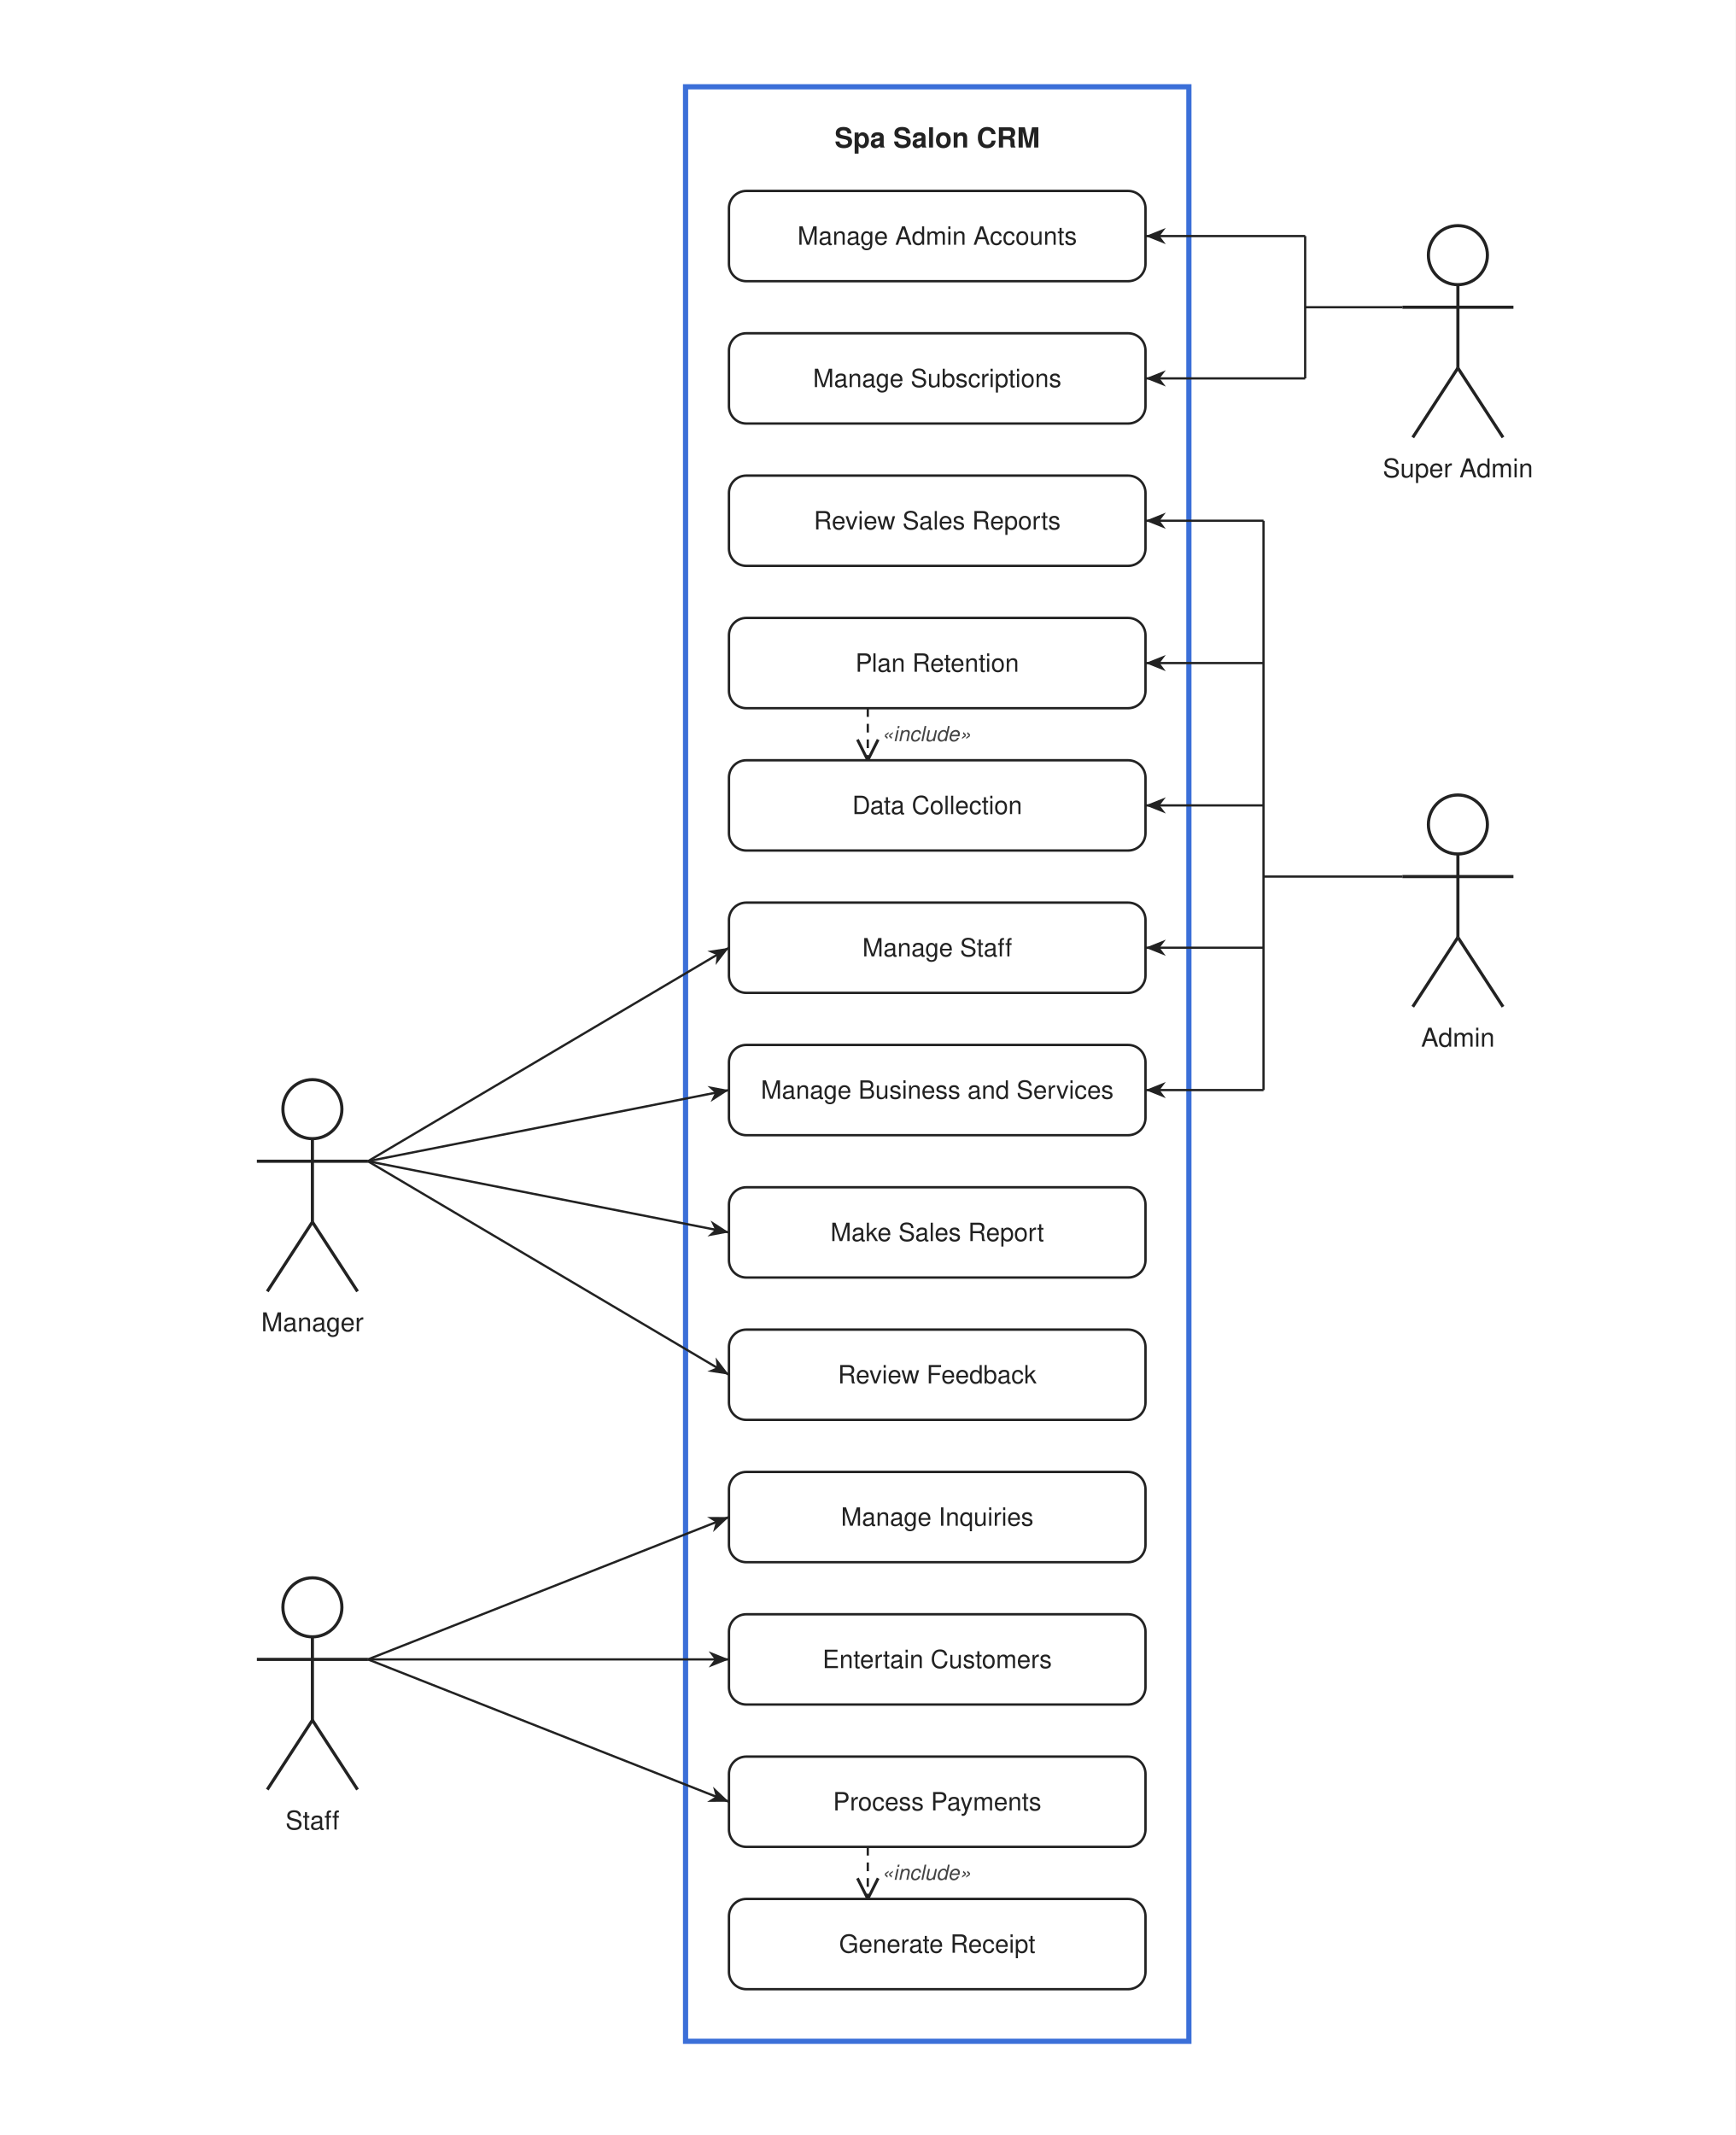
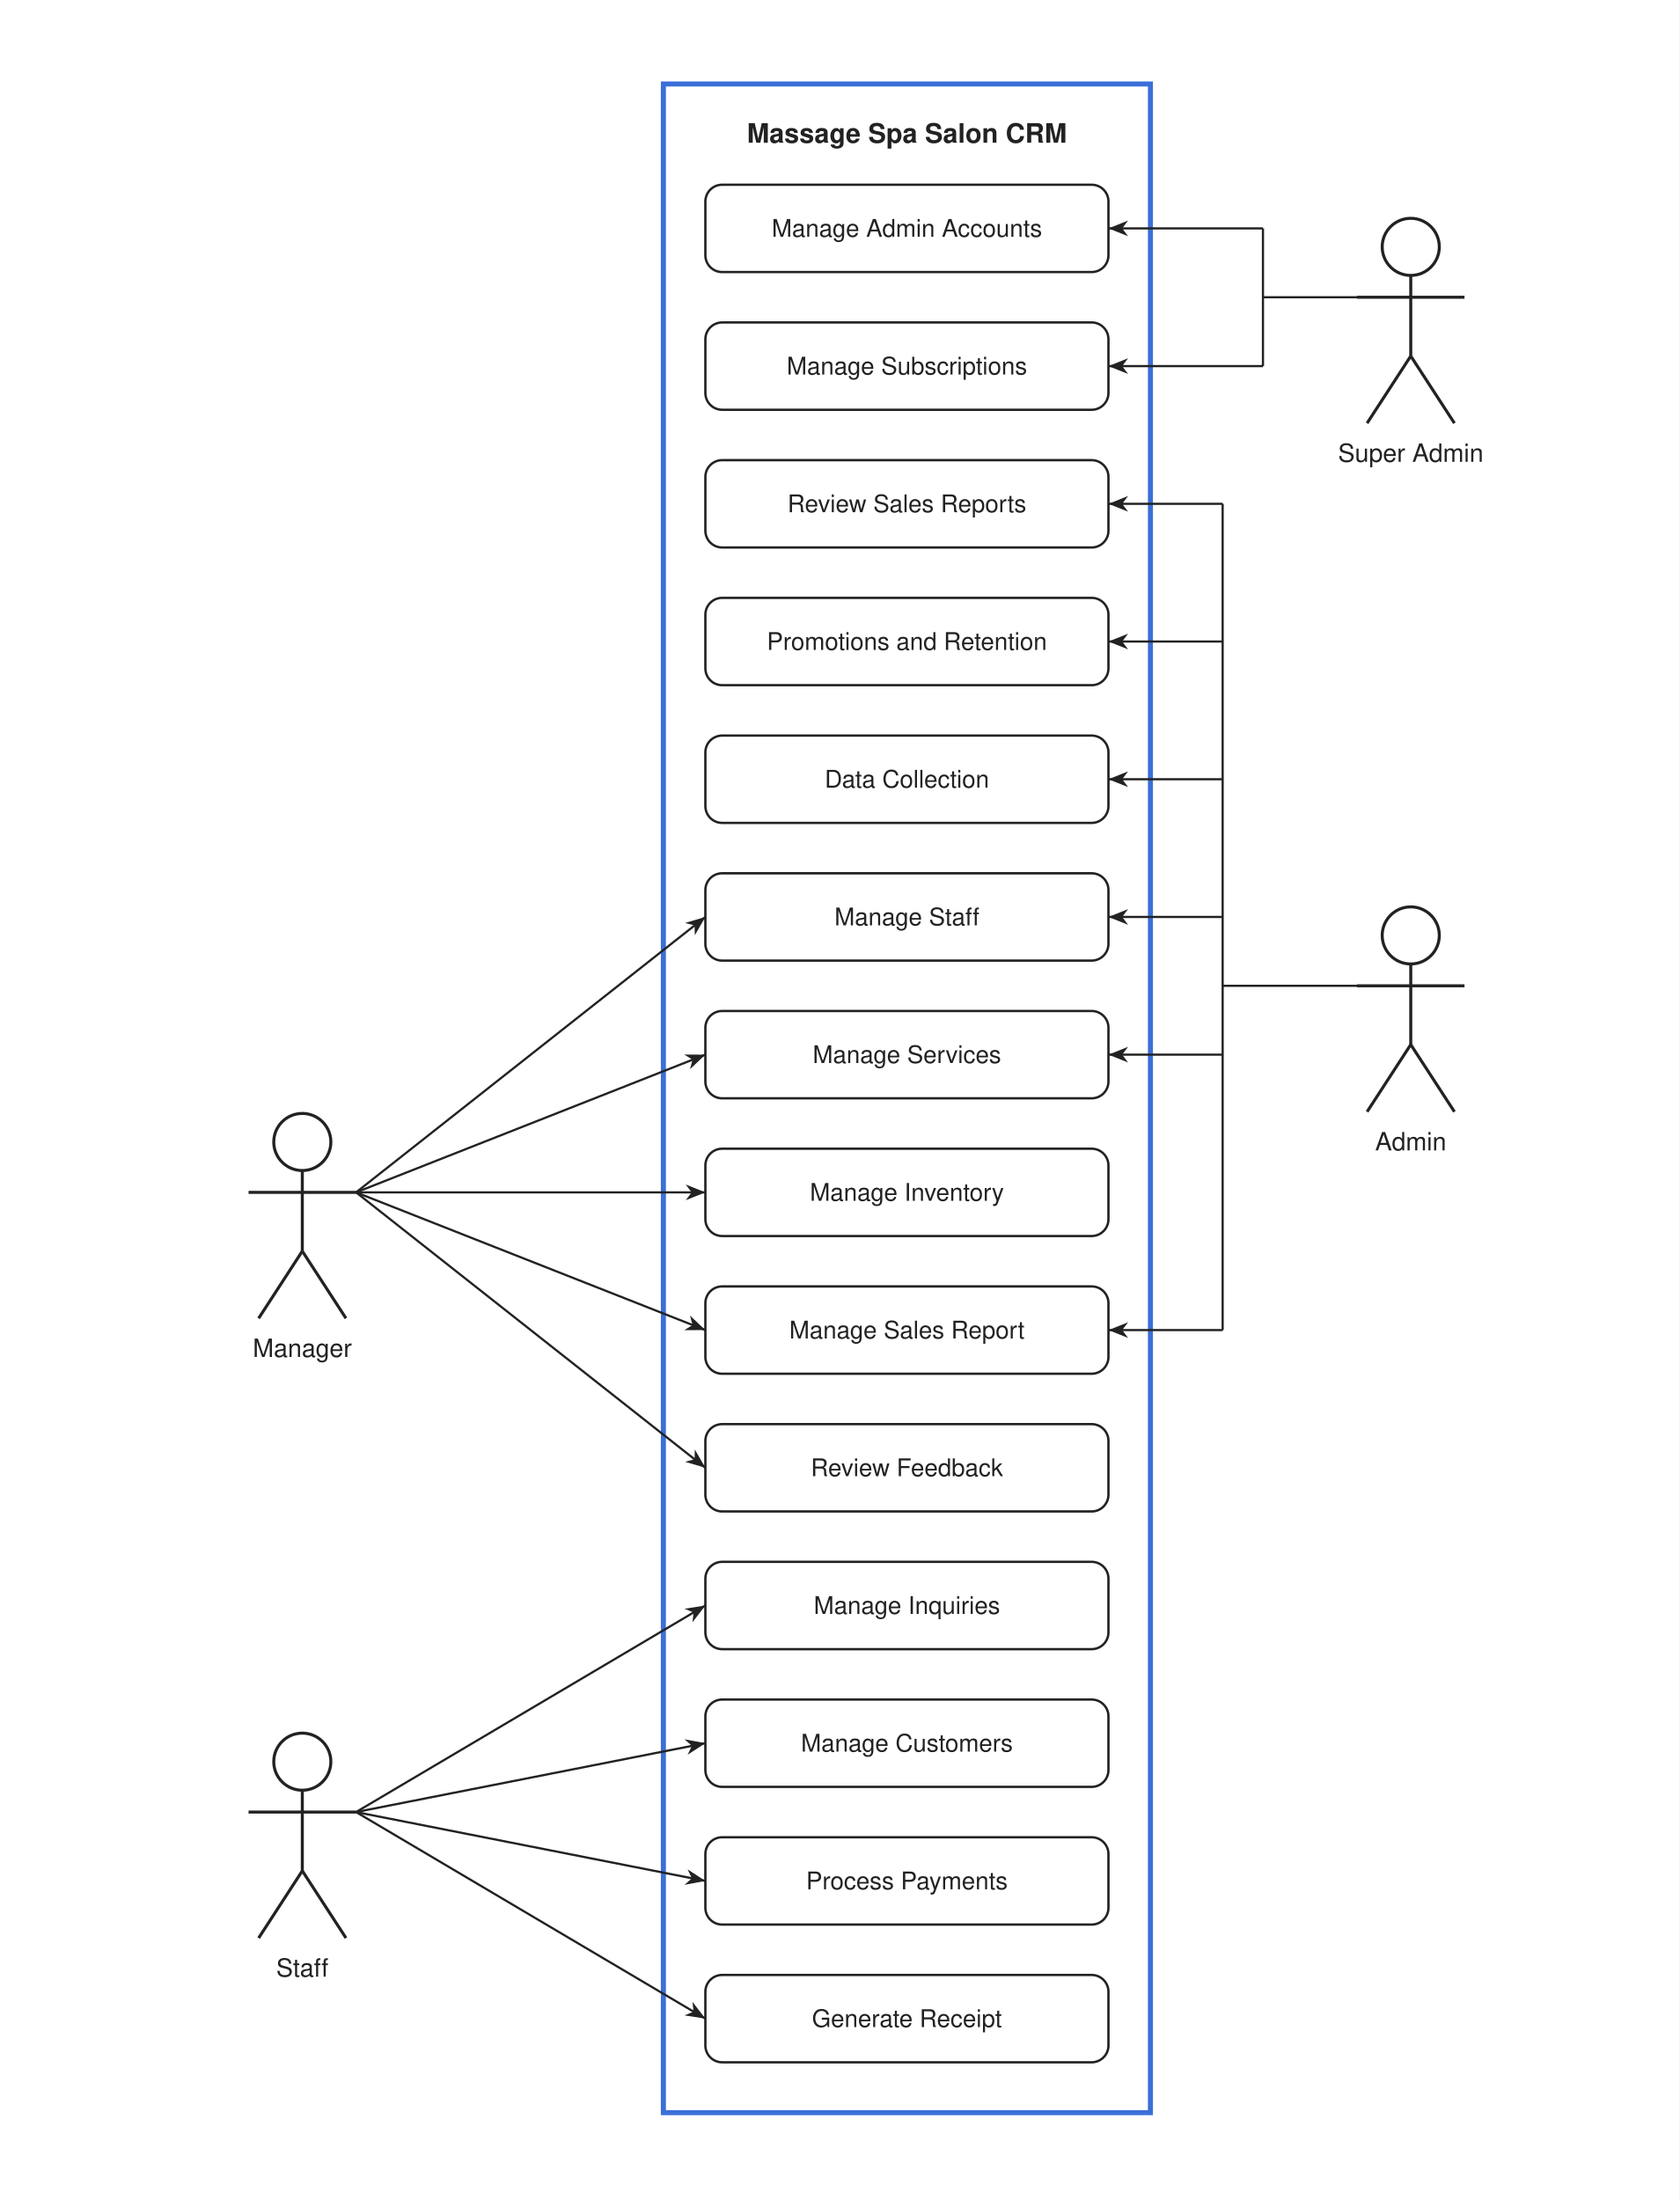
- <svg xmlns="http://www.w3.org/2000/svg" viewBox="0 0 1000 1230" width="1000" height="1230" font-family="Helvetica, Arial, sans-serif">
+ <svg xmlns="http://www.w3.org/2000/svg" viewBox="0 0 1000 1310" width="1000" height="1310" font-family="Helvetica, Arial, sans-serif">
  <defs>
    <marker id="a" viewBox="0 0 10 10" refX="10" refY="5" markerWidth="9" markerHeight="9" orient="auto">
      <path d="M0,1 L10,5 L0,9 L3,5 z" fill="#222" />
    </marker>
    <marker id="o" viewBox="0 0 12 12" refX="11" refY="6" markerWidth="11" markerHeight="11" orient="auto">
      <path d="M1,1 L11,6 L1,11" fill="none" stroke="#222" stroke-width="1.4" />
    </marker>
  </defs>
-   <rect width="1000" height="1230" fill="#fff" />
-   <rect x="395" y="50" width="290" height="1126" fill="#fff" stroke="#3b6fd8" stroke-width="3" />
-   <text x="540" y="85" text-anchor="middle" font-size="16" font-weight="700" fill="#222">Spa Salon CRM</text>
-   <line x1="212" y1="669.0" x2="420" y2="546.0" stroke="#222" stroke-width="1.3" marker-end="url(#a)" />
-   <line x1="212" y1="669.0" x2="420" y2="628.0" stroke="#222" stroke-width="1.3" marker-end="url(#a)" />
-   <line x1="212" y1="669.0" x2="420" y2="710.0" stroke="#222" stroke-width="1.3" marker-end="url(#a)" />
-   <line x1="212" y1="669.0" x2="420" y2="792.0" stroke="#222" stroke-width="1.3" marker-end="url(#a)" />
+   <rect width="1000" height="1310" fill="#fff" />
+   <rect x="395" y="50" width="290" height="1208" fill="#fff" stroke="#3b6fd8" stroke-width="3" />
+   <text x="540" y="85" text-anchor="middle" font-size="16" font-weight="700" fill="#222">Massage Spa Salon CRM</text>
+   <line x1="212" y1="710.0" x2="420" y2="546.0" stroke="#222" stroke-width="1.3" marker-end="url(#a)" />
+   <line x1="212" y1="710.0" x2="420" y2="628.0" stroke="#222" stroke-width="1.3" marker-end="url(#a)" />
+   <line x1="212" y1="710.0" x2="420" y2="710.0" stroke="#222" stroke-width="1.3" marker-end="url(#a)" />
+   <line x1="212" y1="710.0" x2="420" y2="792.0" stroke="#222" stroke-width="1.3" marker-end="url(#a)" />
+   <line x1="212" y1="710.0" x2="420" y2="874.0" stroke="#222" stroke-width="1.3" marker-end="url(#a)" />
  <g stroke="#222" stroke-width="1.8" fill="none">
-     <circle cx="180" cy="639.0" r="17" fill="#fff" />
-     <line x1="180" y1="656.0" x2="180" y2="704.0" />
-     <line x1="148" y1="669.0" x2="212" y2="669.0" />
-     <line x1="180" y1="704.0" x2="154" y2="744.0" />
-     <line x1="180" y1="704.0" x2="206" y2="744.0" />
+     <circle cx="180" cy="680.0" r="17" fill="#fff" />
+     <line x1="180" y1="697.0" x2="180" y2="745.0" />
+     <line x1="148" y1="710.0" x2="212" y2="710.0" />
+     <line x1="180" y1="745.0" x2="154" y2="785.0" />
+     <line x1="180" y1="745.0" x2="206" y2="785.0" />
  </g>
-   <text x="180" y="767.0" text-anchor="middle" font-size="15" fill="#222">Manager</text>
-   <line x1="212" y1="956.0" x2="420" y2="874.0" stroke="#222" stroke-width="1.3" marker-end="url(#a)" />
-   <line x1="212" y1="956.0" x2="420" y2="956.0" stroke="#222" stroke-width="1.3" marker-end="url(#a)" />
-   <line x1="212" y1="956.0" x2="420" y2="1038.0" stroke="#222" stroke-width="1.3" marker-end="url(#a)" />
+   <text x="180" y="808.0" text-anchor="middle" font-size="15" fill="#222">Manager</text>
+   <line x1="212" y1="1079.0" x2="420" y2="956.0" stroke="#222" stroke-width="1.3" marker-end="url(#a)" />
+   <line x1="212" y1="1079.0" x2="420" y2="1038.0" stroke="#222" stroke-width="1.3" marker-end="url(#a)" />
+   <line x1="212" y1="1079.0" x2="420" y2="1120.0" stroke="#222" stroke-width="1.3" marker-end="url(#a)" />
+   <line x1="212" y1="1079.0" x2="420" y2="1202.0" stroke="#222" stroke-width="1.3" marker-end="url(#a)" />
  <g stroke="#222" stroke-width="1.8" fill="none">
-     <circle cx="180" cy="926.0" r="17" fill="#fff" />
-     <line x1="180" y1="943.0" x2="180" y2="991.0" />
-     <line x1="148" y1="956.0" x2="212" y2="956.0" />
-     <line x1="180" y1="991.0" x2="154" y2="1031.0" />
-     <line x1="180" y1="991.0" x2="206" y2="1031.0" />
+     <circle cx="180" cy="1049.0" r="17" fill="#fff" />
+     <line x1="180" y1="1066.0" x2="180" y2="1114.0" />
+     <line x1="148" y1="1079.0" x2="212" y2="1079.0" />
+     <line x1="180" y1="1114.0" x2="154" y2="1154.0" />
+     <line x1="180" y1="1114.0" x2="206" y2="1154.0" />
  </g>
-   <text x="180" y="1054.0" text-anchor="middle" font-size="15" fill="#222">Staff</text>
+   <text x="180" y="1177.0" text-anchor="middle" font-size="15" fill="#222">Staff</text>
  <polyline points="808,177.0 752,177.0" fill="none" stroke="#222" stroke-width="1.3" />
  <line x1="752" y1="136.0" x2="752" y2="218.0" stroke="#222" stroke-width="1.3" />
  <line x1="752" y1="136.0" x2="660" y2="136.0" stroke="#222" stroke-width="1.3" marker-end="url(#a)" />
  <line x1="752" y1="218.0" x2="660" y2="218.0" stroke="#222" stroke-width="1.3" marker-end="url(#a)" />
  <g stroke="#222" stroke-width="1.8" fill="none">
    <circle cx="840" cy="147.0" r="17" fill="#fff" />
    <line x1="840" y1="164.0" x2="840" y2="212.0" />
    <line x1="808" y1="177.0" x2="872" y2="177.0" />
    <line x1="840" y1="212.0" x2="814" y2="252.0" />
    <line x1="840" y1="212.0" x2="866" y2="252.0" />
  </g>
  <text x="840" y="275.0" text-anchor="middle" font-size="15" fill="#222">Super Admin</text>
-   <polyline points="808,505.0 728,505.0" fill="none" stroke="#222" stroke-width="1.3" />
-   <line x1="728" y1="300.0" x2="728" y2="628.0" stroke="#222" stroke-width="1.3" />
+   <polyline points="808,587.0 728,587.0" fill="none" stroke="#222" stroke-width="1.3" />
+   <line x1="728" y1="300.0" x2="728" y2="792.0" stroke="#222" stroke-width="1.3" />
  <line x1="728" y1="300.0" x2="660" y2="300.0" stroke="#222" stroke-width="1.3" marker-end="url(#a)" />
  <line x1="728" y1="382.0" x2="660" y2="382.0" stroke="#222" stroke-width="1.3" marker-end="url(#a)" />
  <line x1="728" y1="464.0" x2="660" y2="464.0" stroke="#222" stroke-width="1.3" marker-end="url(#a)" />
  <line x1="728" y1="546.0" x2="660" y2="546.0" stroke="#222" stroke-width="1.3" marker-end="url(#a)" />
  <line x1="728" y1="628.0" x2="660" y2="628.0" stroke="#222" stroke-width="1.3" marker-end="url(#a)" />
+   <line x1="728" y1="792.0" x2="660" y2="792.0" stroke="#222" stroke-width="1.3" marker-end="url(#a)" />
  <g stroke="#222" stroke-width="1.8" fill="none">
-     <circle cx="840" cy="475.0" r="17" fill="#fff" />
-     <line x1="840" y1="492.0" x2="840" y2="540.0" />
-     <line x1="808" y1="505.0" x2="872" y2="505.0" />
-     <line x1="840" y1="540.0" x2="814" y2="580.0" />
-     <line x1="840" y1="540.0" x2="866" y2="580.0" />
+     <circle cx="840" cy="557.0" r="17" fill="#fff" />
+     <line x1="840" y1="574.0" x2="840" y2="622.0" />
+     <line x1="808" y1="587.0" x2="872" y2="587.0" />
+     <line x1="840" y1="622.0" x2="814" y2="662.0" />
+     <line x1="840" y1="622.0" x2="866" y2="662.0" />
  </g>
-   <text x="840" y="603.0" text-anchor="middle" font-size="15" fill="#222">Admin</text>
-   <line x1="500.0" y1="408" x2="500.0" y2="438" stroke="#222" stroke-width="1.3" stroke-dasharray="5 4" marker-end="url(#o)" />
-   <text x="508.0" y="427" font-size="12" font-style="italic" fill="#444">«include»</text>
-   <line x1="500.0" y1="1064" x2="500.0" y2="1094" stroke="#222" stroke-width="1.3" stroke-dasharray="5 4" marker-end="url(#o)" />
-   <text x="508.0" y="1083" font-size="12" font-style="italic" fill="#444">«include»</text>
+   <text x="840" y="685.0" text-anchor="middle" font-size="15" fill="#222">Admin</text>
  <rect x="420" y="110" width="240" height="52" rx="10" fill="#fff" stroke="#222" stroke-width="1.4" />
  <text x="540.0" y="141.0" text-anchor="middle" font-size="14.5" fill="#222">Manage Admin Accounts</text>
  <rect x="420" y="192" width="240" height="52" rx="10" fill="#fff" stroke="#222" stroke-width="1.4" />
  <text x="540.0" y="223.0" text-anchor="middle" font-size="14.5" fill="#222">Manage Subscriptions</text>
  <rect x="420" y="274" width="240" height="52" rx="10" fill="#fff" stroke="#222" stroke-width="1.4" />
  <text x="540.0" y="305.0" text-anchor="middle" font-size="14.5" fill="#222">Review Sales Reports</text>
  <rect x="420" y="356" width="240" height="52" rx="10" fill="#fff" stroke="#222" stroke-width="1.4" />
-   <text x="540.0" y="387.0" text-anchor="middle" font-size="14.5" fill="#222">Plan Retention</text>
+   <text x="540.0" y="387.0" text-anchor="middle" font-size="14.5" fill="#222">Promotions and Retention</text>
  <rect x="420" y="438" width="240" height="52" rx="10" fill="#fff" stroke="#222" stroke-width="1.4" />
  <text x="540.0" y="469.0" text-anchor="middle" font-size="14.5" fill="#222">Data Collection</text>
  <rect x="420" y="520" width="240" height="52" rx="10" fill="#fff" stroke="#222" stroke-width="1.4" />
  <text x="540.0" y="551.0" text-anchor="middle" font-size="14.5" fill="#222">Manage Staff</text>
  <rect x="420" y="602" width="240" height="52" rx="10" fill="#fff" stroke="#222" stroke-width="1.4" />
-   <text x="540.0" y="633.0" text-anchor="middle" font-size="14.5" fill="#222">Manage Business and Services</text>
+   <text x="540.0" y="633.0" text-anchor="middle" font-size="14.5" fill="#222">Manage Services</text>
  <rect x="420" y="684" width="240" height="52" rx="10" fill="#fff" stroke="#222" stroke-width="1.4" />
-   <text x="540.0" y="715.0" text-anchor="middle" font-size="14.5" fill="#222">Make Sales Report</text>
+   <text x="540.0" y="715.0" text-anchor="middle" font-size="14.5" fill="#222">Manage Inventory</text>
  <rect x="420" y="766" width="240" height="52" rx="10" fill="#fff" stroke="#222" stroke-width="1.4" />
-   <text x="540.0" y="797.0" text-anchor="middle" font-size="14.5" fill="#222">Review Feedback</text>
+   <text x="540.0" y="797.0" text-anchor="middle" font-size="14.5" fill="#222">Manage Sales Report</text>
  <rect x="420" y="848" width="240" height="52" rx="10" fill="#fff" stroke="#222" stroke-width="1.4" />
-   <text x="540.0" y="879.0" text-anchor="middle" font-size="14.5" fill="#222">Manage Inquiries</text>
+   <text x="540.0" y="879.0" text-anchor="middle" font-size="14.5" fill="#222">Review Feedback</text>
  <rect x="420" y="930" width="240" height="52" rx="10" fill="#fff" stroke="#222" stroke-width="1.4" />
-   <text x="540.0" y="961.0" text-anchor="middle" font-size="14.5" fill="#222">Entertain Customers</text>
+   <text x="540.0" y="961.0" text-anchor="middle" font-size="14.5" fill="#222">Manage Inquiries</text>
  <rect x="420" y="1012" width="240" height="52" rx="10" fill="#fff" stroke="#222" stroke-width="1.4" />
-   <text x="540.0" y="1043.0" text-anchor="middle" font-size="14.5" fill="#222">Process Payments</text>
+   <text x="540.0" y="1043.0" text-anchor="middle" font-size="14.5" fill="#222">Manage Customers</text>
  <rect x="420" y="1094" width="240" height="52" rx="10" fill="#fff" stroke="#222" stroke-width="1.4" />
-   <text x="540.0" y="1125.0" text-anchor="middle" font-size="14.5" fill="#222">Generate Receipt</text>
+   <text x="540.0" y="1125.0" text-anchor="middle" font-size="14.5" fill="#222">Process Payments</text>
+   <rect x="420" y="1176" width="240" height="52" rx="10" fill="#fff" stroke="#222" stroke-width="1.4" />
+   <text x="540.0" y="1207.0" text-anchor="middle" font-size="14.5" fill="#222">Generate Receipt</text>
</svg>
